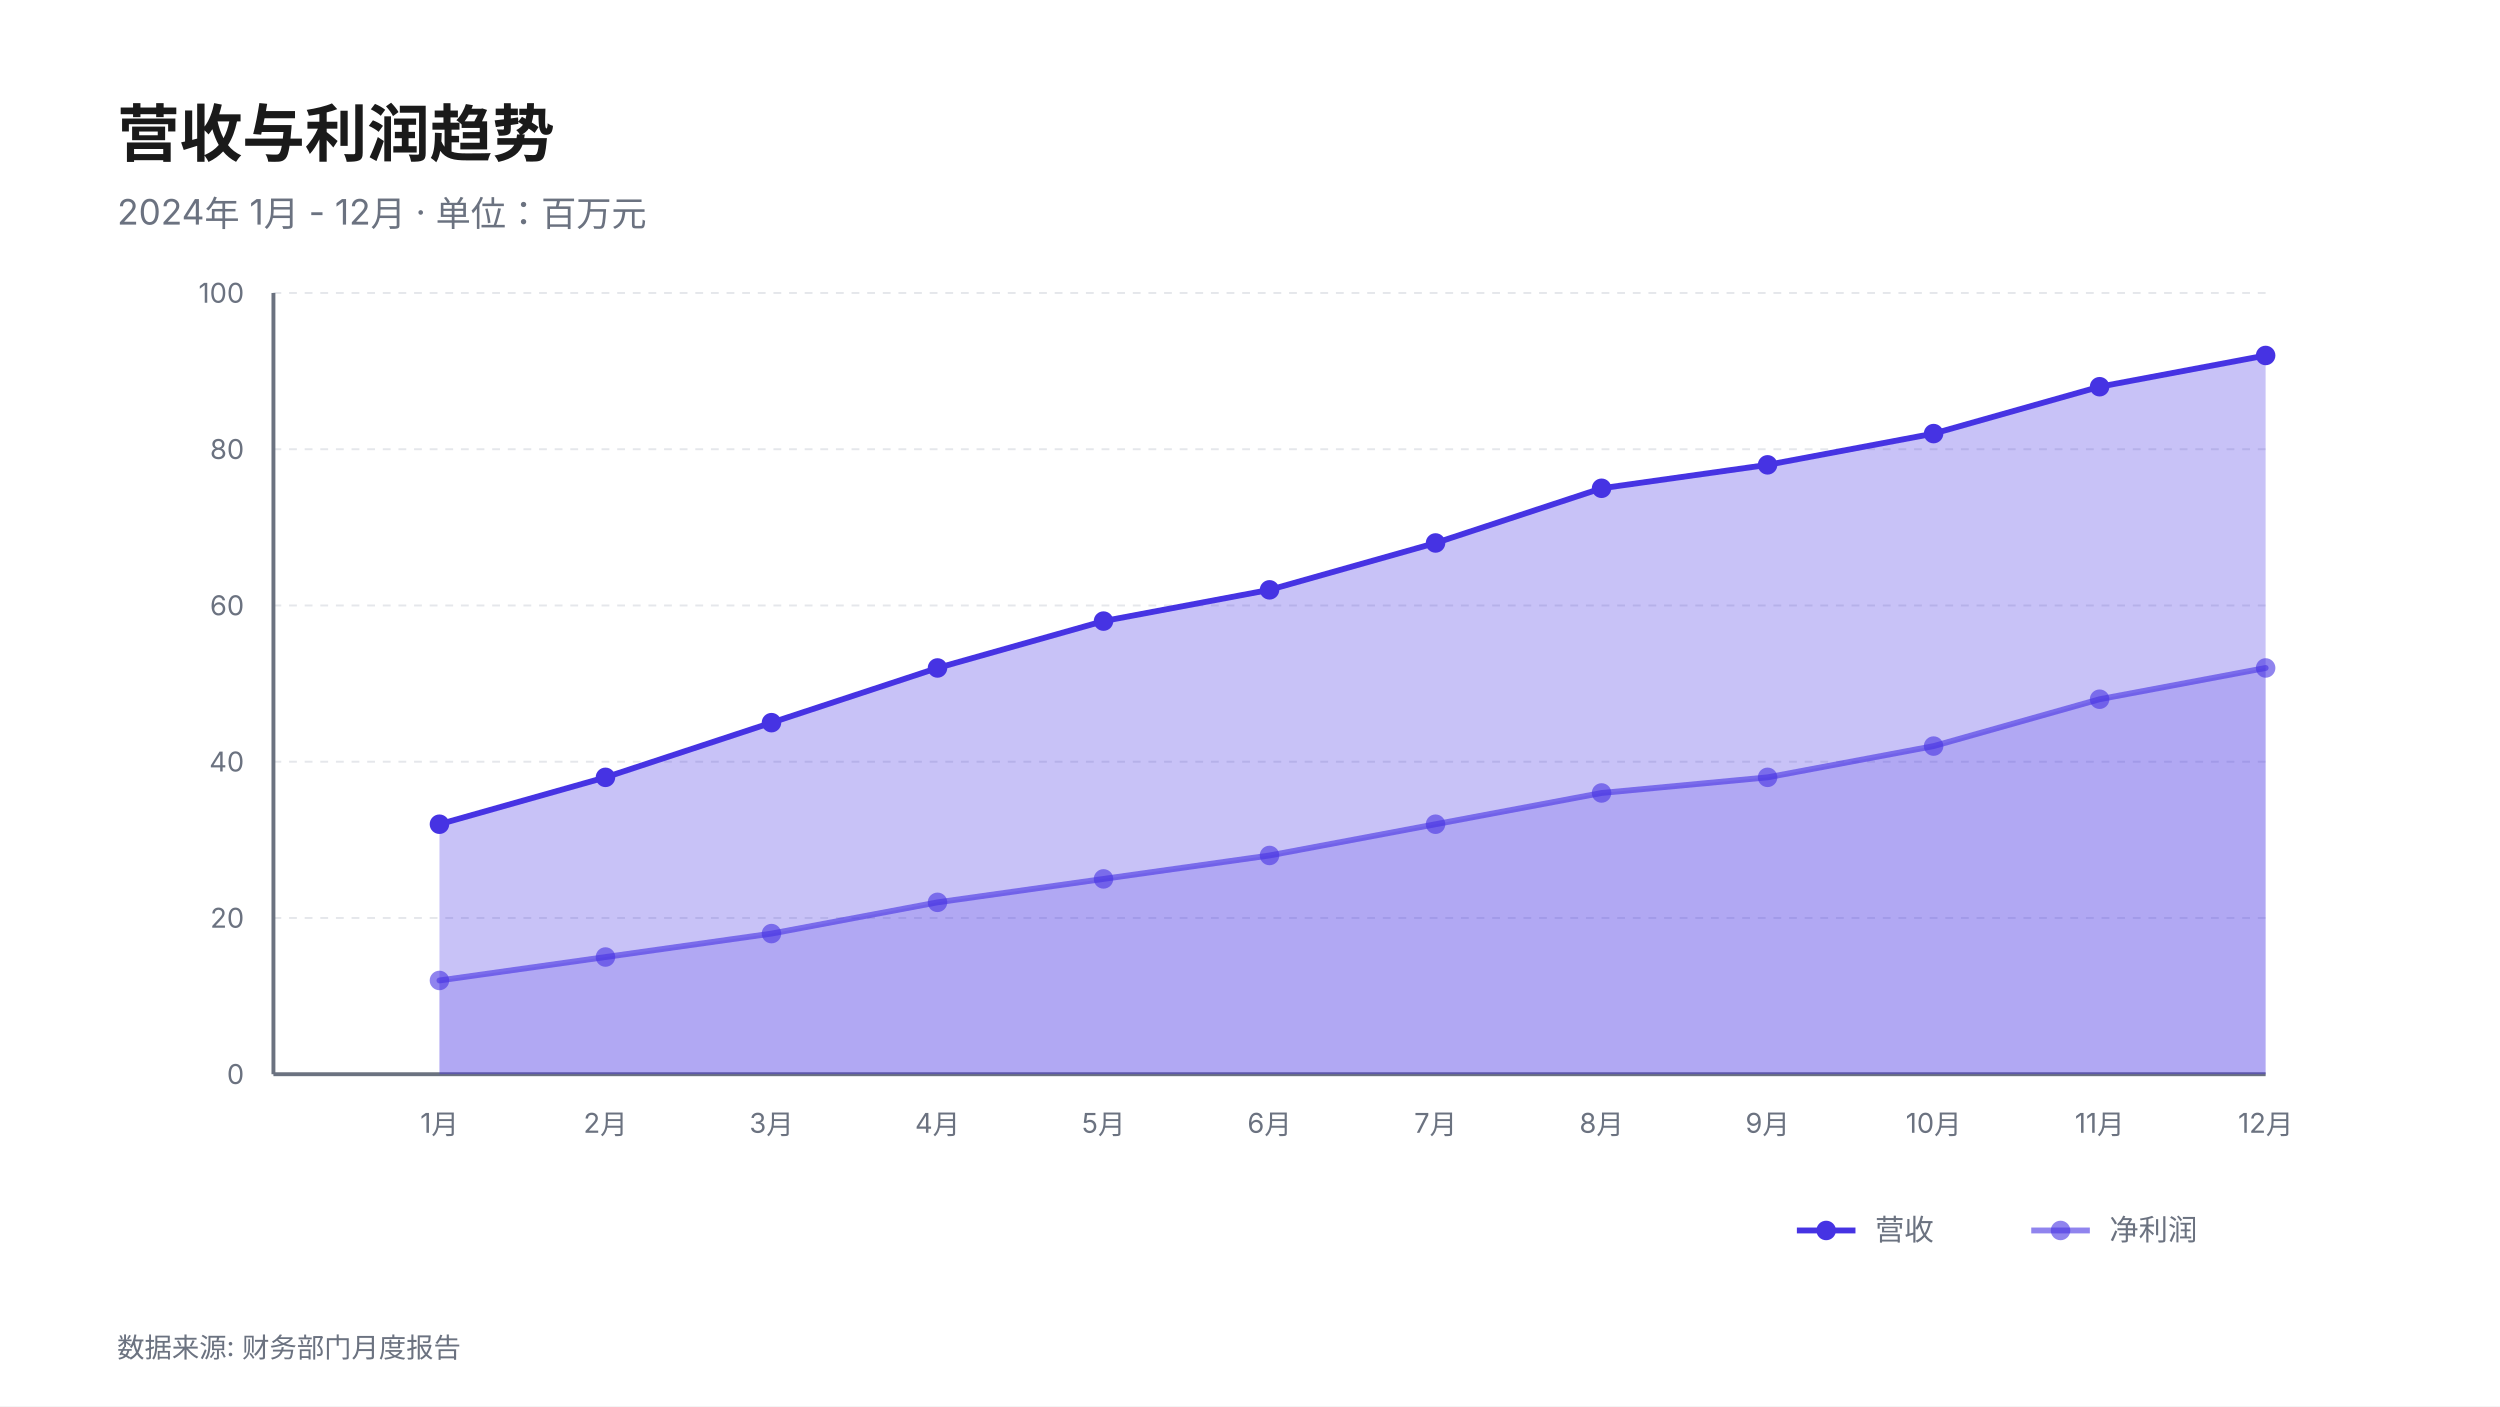
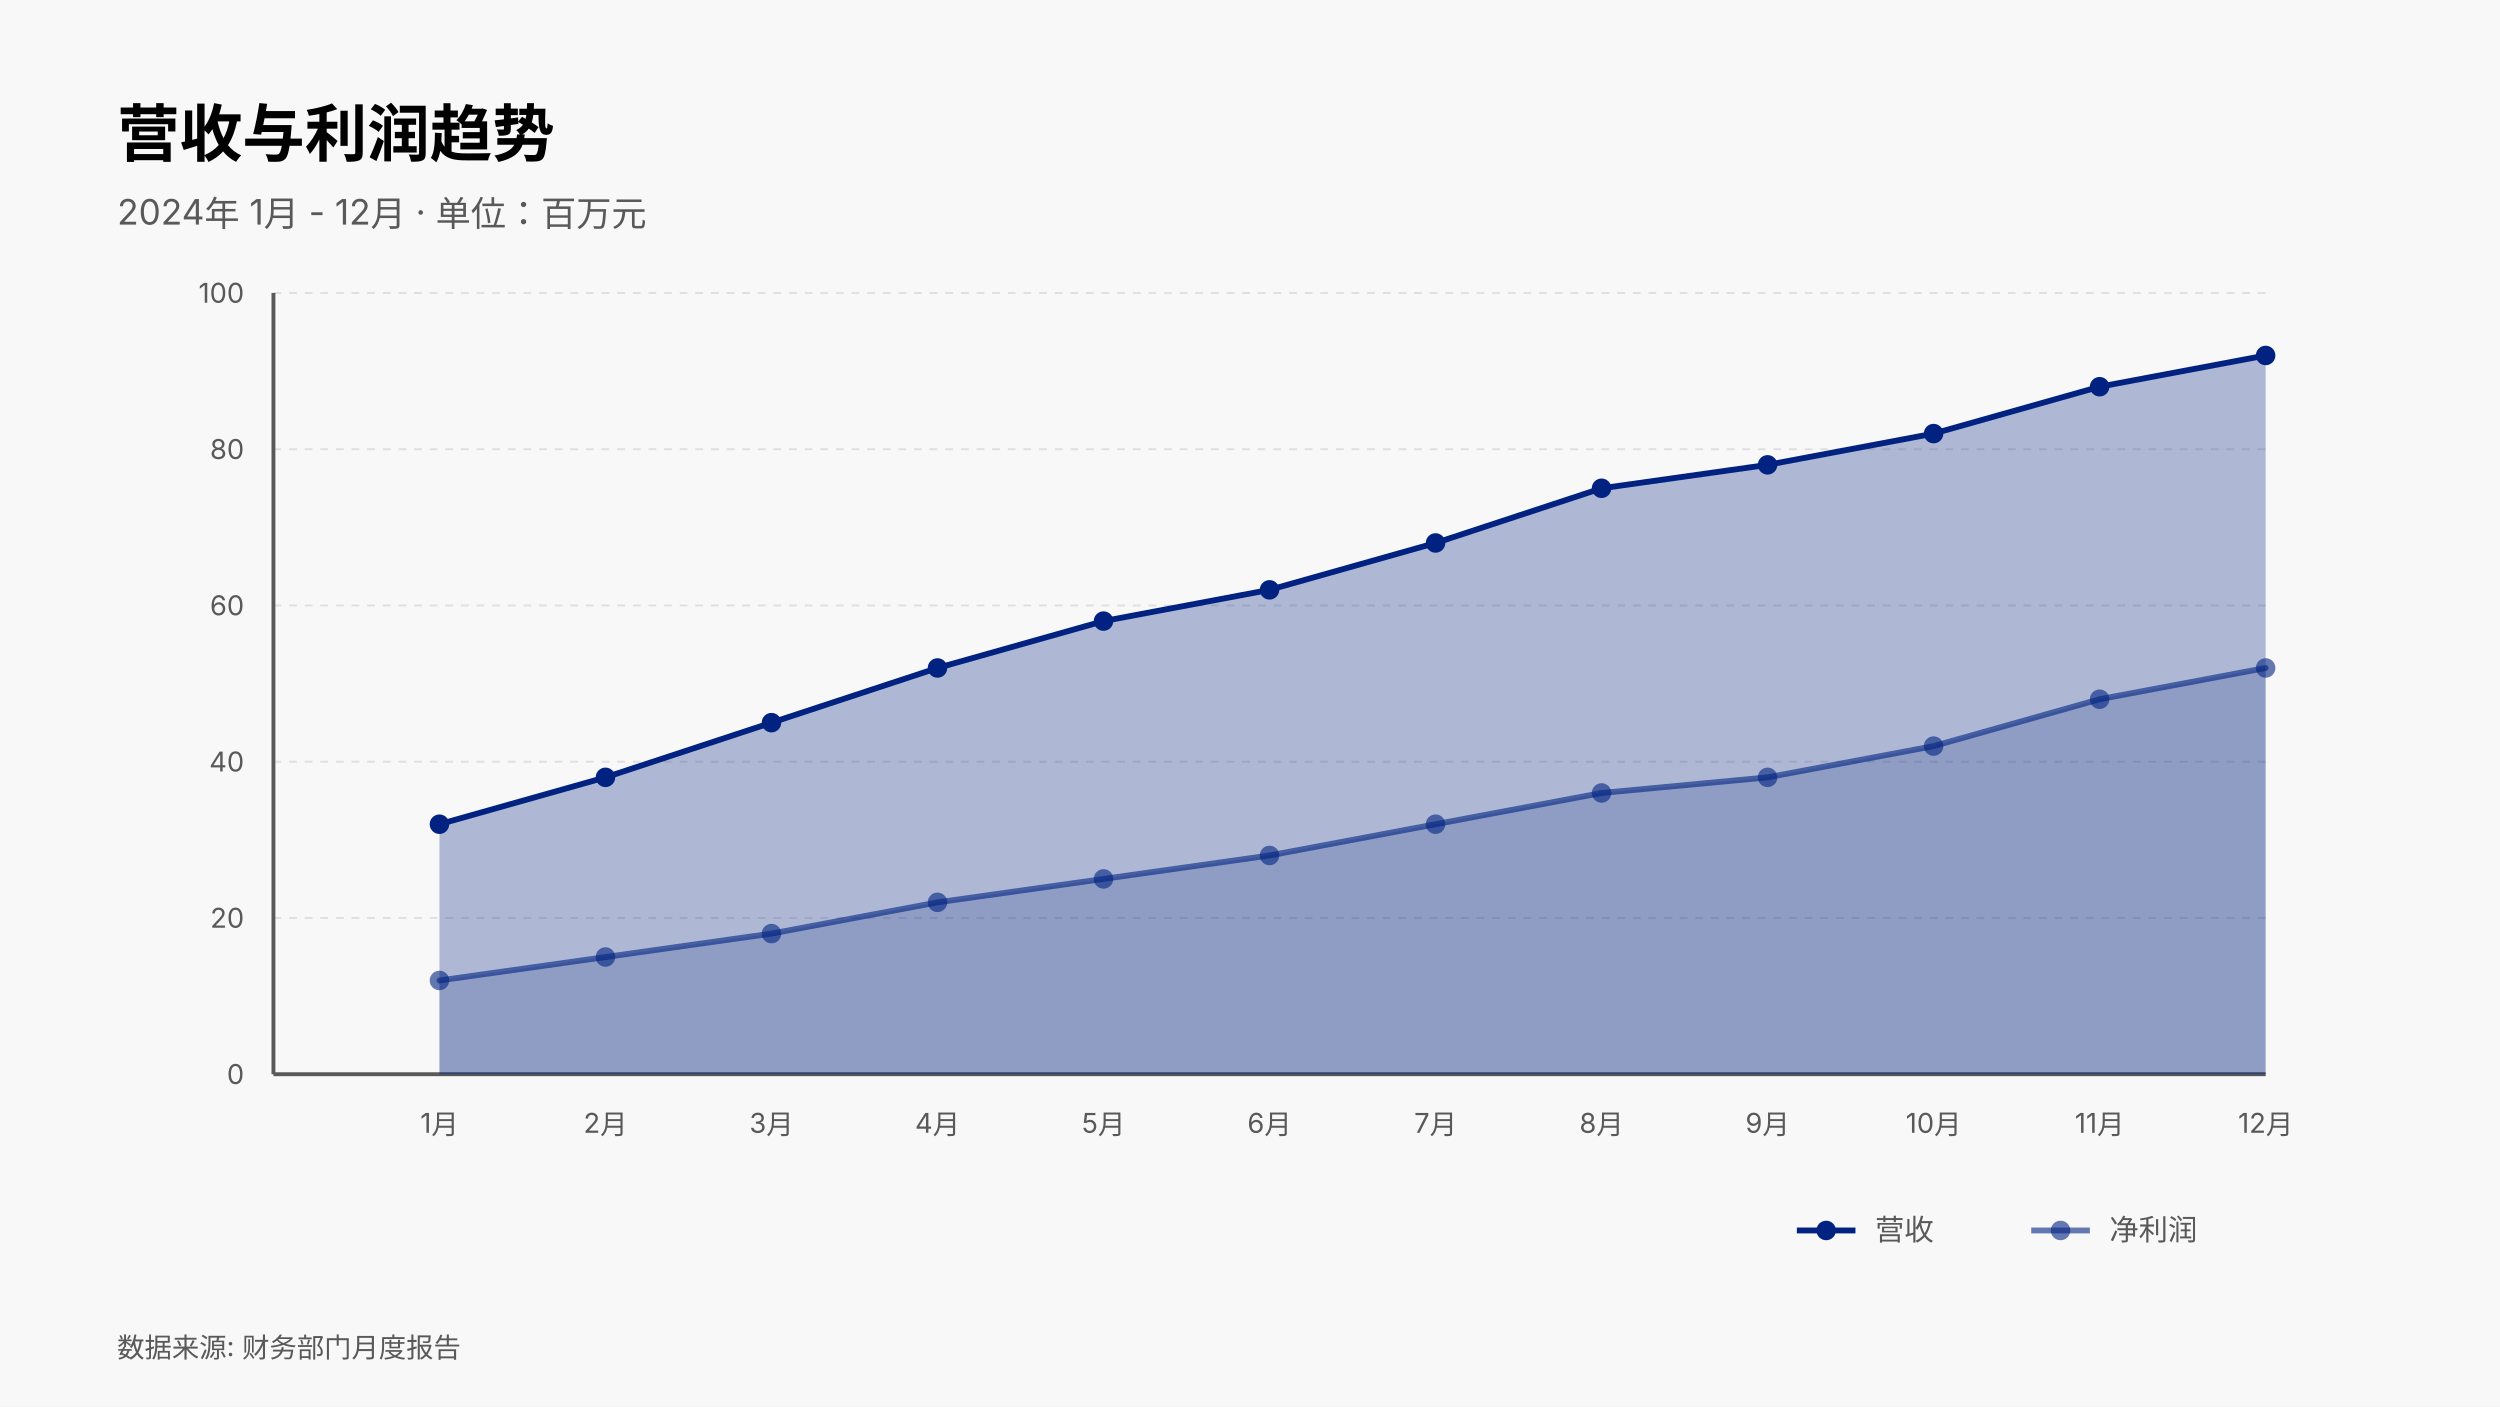
<svg xmlns="http://www.w3.org/2000/svg" viewBox="0 0 1280 720" width="1280" height="720">
  <defs>
        
        
        
        
        
        
        
        
        
        
        
        
    </defs>
-   <rect width="1280" height="720" fill="#FFFFFF" />
-   <text x="60" y="80" font-family="-apple-system, BlinkMacSystemFont, 'Segoe UI', sans-serif" font-size="32" font-weight="bold" fill="#1A1A1A">
+   <rect width="1280" height="720" fill="#F8F8F8" />
+   <text x="60" y="80" font-family="-apple-system, BlinkMacSystemFont, 'Segoe UI', sans-serif" font-size="32" font-weight="bold" fill="#000000">
    <tspan>营收与利润趋势</tspan>
  </text>
-   <text x="60" y="115" font-family="-apple-system, BlinkMacSystemFont, 'Segoe UI', sans-serif" font-size="18" fill="#6B7280">
+   <text x="60" y="115" font-family="-apple-system, BlinkMacSystemFont, 'Segoe UI', sans-serif" font-size="18" fill="#595959">
    <tspan>2024年 1月 - 12月 · 单位：百万元</tspan>
  </text>
  <g id="chartArea">
-     <line x1="140" y1="550" x2="1160" y2="550" stroke="#E5E7EB" stroke-width="1" stroke-dasharray="4,4" />
-     <line x1="140" y1="470" x2="1160" y2="470" stroke="#E5E7EB" stroke-width="1" stroke-dasharray="4,4" />
-     <line x1="140" y1="390" x2="1160" y2="390" stroke="#E5E7EB" stroke-width="1" stroke-dasharray="4,4" />
-     <line x1="140" y1="310" x2="1160" y2="310" stroke="#E5E7EB" stroke-width="1" stroke-dasharray="4,4" />
-     <line x1="140" y1="230" x2="1160" y2="230" stroke="#E5E7EB" stroke-width="1" stroke-dasharray="4,4" />
-     <line x1="140" y1="150" x2="1160" y2="150" stroke="#E5E7EB" stroke-width="1" stroke-dasharray="4,4" />
-     <text x="125" y="555" font-family="-apple-system, BlinkMacSystemFont, 'Segoe UI', sans-serif" font-size="14" fill="#6B7280" text-anchor="end">
+     <line x1="140" y1="550" x2="1160" y2="550" stroke="#DFDFDF" stroke-width="1" stroke-dasharray="4,4" />
+     <line x1="140" y1="470" x2="1160" y2="470" stroke="#DFDFDF" stroke-width="1" stroke-dasharray="4,4" />
+     <line x1="140" y1="390" x2="1160" y2="390" stroke="#DFDFDF" stroke-width="1" stroke-dasharray="4,4" />
+     <line x1="140" y1="310" x2="1160" y2="310" stroke="#DFDFDF" stroke-width="1" stroke-dasharray="4,4" />
+     <line x1="140" y1="230" x2="1160" y2="230" stroke="#DFDFDF" stroke-width="1" stroke-dasharray="4,4" />
+     <line x1="140" y1="150" x2="1160" y2="150" stroke="#DFDFDF" stroke-width="1" stroke-dasharray="4,4" />
+     <text x="125" y="555" font-family="-apple-system, BlinkMacSystemFont, 'Segoe UI', sans-serif" font-size="14" fill="#595959" text-anchor="end">
      <tspan>0</tspan>
    </text>
-     <text x="125" y="475" font-family="-apple-system, BlinkMacSystemFont, 'Segoe UI', sans-serif" font-size="14" fill="#6B7280" text-anchor="end">
+     <text x="125" y="475" font-family="-apple-system, BlinkMacSystemFont, 'Segoe UI', sans-serif" font-size="14" fill="#595959" text-anchor="end">
      <tspan>20</tspan>
    </text>
-     <text x="125" y="395" font-family="-apple-system, BlinkMacSystemFont, 'Segoe UI', sans-serif" font-size="14" fill="#6B7280" text-anchor="end">
+     <text x="125" y="395" font-family="-apple-system, BlinkMacSystemFont, 'Segoe UI', sans-serif" font-size="14" fill="#595959" text-anchor="end">
      <tspan>40</tspan>
    </text>
-     <text x="125" y="315" font-family="-apple-system, BlinkMacSystemFont, 'Segoe UI', sans-serif" font-size="14" fill="#6B7280" text-anchor="end">
+     <text x="125" y="315" font-family="-apple-system, BlinkMacSystemFont, 'Segoe UI', sans-serif" font-size="14" fill="#595959" text-anchor="end">
      <tspan>60</tspan>
    </text>
-     <text x="125" y="235" font-family="-apple-system, BlinkMacSystemFont, 'Segoe UI', sans-serif" font-size="14" fill="#6B7280" text-anchor="end">
+     <text x="125" y="235" font-family="-apple-system, BlinkMacSystemFont, 'Segoe UI', sans-serif" font-size="14" fill="#595959" text-anchor="end">
      <tspan>80</tspan>
    </text>
-     <text x="125" y="155" font-family="-apple-system, BlinkMacSystemFont, 'Segoe UI', sans-serif" font-size="14" fill="#6B7280" text-anchor="end">
+     <text x="125" y="155" font-family="-apple-system, BlinkMacSystemFont, 'Segoe UI', sans-serif" font-size="14" fill="#595959" text-anchor="end">
      <tspan>100</tspan>
    </text>
-     <line x1="140" y1="150" x2="140" y2="550" stroke="#6B7280" stroke-width="2" />
-     <line x1="140" y1="550" x2="1160" y2="550" stroke="#6B7280" stroke-width="2" />
-     <text x="225" y="580" font-family="-apple-system, BlinkMacSystemFont, 'Segoe UI', sans-serif" font-size="14" fill="#6B7280" text-anchor="middle">
+     <line x1="140" y1="150" x2="140" y2="550" stroke="#595959" stroke-width="2" />
+     <line x1="140" y1="550" x2="1160" y2="550" stroke="#595959" stroke-width="2" />
+     <text x="225" y="580" font-family="-apple-system, BlinkMacSystemFont, 'Segoe UI', sans-serif" font-size="14" fill="#595959" text-anchor="middle">
      <tspan>1月</tspan>
    </text>
-     <text x="310" y="580" font-family="-apple-system, BlinkMacSystemFont, 'Segoe UI', sans-serif" font-size="14" fill="#6B7280" text-anchor="middle">
+     <text x="310" y="580" font-family="-apple-system, BlinkMacSystemFont, 'Segoe UI', sans-serif" font-size="14" fill="#595959" text-anchor="middle">
      <tspan>2月</tspan>
    </text>
-     <text x="395" y="580" font-family="-apple-system, BlinkMacSystemFont, 'Segoe UI', sans-serif" font-size="14" fill="#6B7280" text-anchor="middle">
+     <text x="395" y="580" font-family="-apple-system, BlinkMacSystemFont, 'Segoe UI', sans-serif" font-size="14" fill="#595959" text-anchor="middle">
      <tspan>3月</tspan>
    </text>
-     <text x="480" y="580" font-family="-apple-system, BlinkMacSystemFont, 'Segoe UI', sans-serif" font-size="14" fill="#6B7280" text-anchor="middle">
+     <text x="480" y="580" font-family="-apple-system, BlinkMacSystemFont, 'Segoe UI', sans-serif" font-size="14" fill="#595959" text-anchor="middle">
      <tspan>4月</tspan>
    </text>
-     <text x="565" y="580" font-family="-apple-system, BlinkMacSystemFont, 'Segoe UI', sans-serif" font-size="14" fill="#6B7280" text-anchor="middle">
+     <text x="565" y="580" font-family="-apple-system, BlinkMacSystemFont, 'Segoe UI', sans-serif" font-size="14" fill="#595959" text-anchor="middle">
      <tspan>5月</tspan>
    </text>
-     <text x="650" y="580" font-family="-apple-system, BlinkMacSystemFont, 'Segoe UI', sans-serif" font-size="14" fill="#6B7280" text-anchor="middle">
+     <text x="650" y="580" font-family="-apple-system, BlinkMacSystemFont, 'Segoe UI', sans-serif" font-size="14" fill="#595959" text-anchor="middle">
      <tspan>6月</tspan>
    </text>
-     <text x="735" y="580" font-family="-apple-system, BlinkMacSystemFont, 'Segoe UI', sans-serif" font-size="14" fill="#6B7280" text-anchor="middle">
+     <text x="735" y="580" font-family="-apple-system, BlinkMacSystemFont, 'Segoe UI', sans-serif" font-size="14" fill="#595959" text-anchor="middle">
      <tspan>7月</tspan>
    </text>
-     <text x="820" y="580" font-family="-apple-system, BlinkMacSystemFont, 'Segoe UI', sans-serif" font-size="14" fill="#6B7280" text-anchor="middle">
+     <text x="820" y="580" font-family="-apple-system, BlinkMacSystemFont, 'Segoe UI', sans-serif" font-size="14" fill="#595959" text-anchor="middle">
      <tspan>8月</tspan>
    </text>
-     <text x="905" y="580" font-family="-apple-system, BlinkMacSystemFont, 'Segoe UI', sans-serif" font-size="14" fill="#6B7280" text-anchor="middle">
+     <text x="905" y="580" font-family="-apple-system, BlinkMacSystemFont, 'Segoe UI', sans-serif" font-size="14" fill="#595959" text-anchor="middle">
      <tspan>9月</tspan>
    </text>
-     <text x="990" y="580" font-family="-apple-system, BlinkMacSystemFont, 'Segoe UI', sans-serif" font-size="14" fill="#6B7280" text-anchor="middle">
+     <text x="990" y="580" font-family="-apple-system, BlinkMacSystemFont, 'Segoe UI', sans-serif" font-size="14" fill="#595959" text-anchor="middle">
      <tspan>10月</tspan>
    </text>
-     <text x="1075" y="580" font-family="-apple-system, BlinkMacSystemFont, 'Segoe UI', sans-serif" font-size="14" fill="#6B7280" text-anchor="middle">
+     <text x="1075" y="580" font-family="-apple-system, BlinkMacSystemFont, 'Segoe UI', sans-serif" font-size="14" fill="#595959" text-anchor="middle">
      <tspan>11月</tspan>
    </text>
-     <text x="1160" y="580" font-family="-apple-system, BlinkMacSystemFont, 'Segoe UI', sans-serif" font-size="14" fill="#6B7280" text-anchor="middle">
+     <text x="1160" y="580" font-family="-apple-system, BlinkMacSystemFont, 'Segoe UI', sans-serif" font-size="14" fill="#595959" text-anchor="middle">
      <tspan>12月</tspan>
    </text>
-     <path d="M 225,422 L 310,398 L 395,370 L 480,342 L 565,318 L 650,302 L 735,278 L 820,250 L 905,238 L 990,222 L 1075,198 L 1160,182 L 1160,550 L 225,550 Z" fill="#4633E3" opacity="0.3" />
-     <polyline points="225,422 310,398 395,370 480,342 565,318 650,302 735,278 820,250 905,238 990,222 1075,198 1160,182" fill="none" stroke="#4633E3" stroke-width="3" stroke-linecap="round" stroke-linejoin="round" />
-     <circle cx="225" cy="422" r="5" fill="#4633E3" />
-     <circle cx="310" cy="398" r="5" fill="#4633E3" />
-     <circle cx="395" cy="370" r="5" fill="#4633E3" />
-     <circle cx="480" cy="342" r="5" fill="#4633E3" />
-     <circle cx="565" cy="318" r="5" fill="#4633E3" />
-     <circle cx="650" cy="302" r="5" fill="#4633E3" />
-     <circle cx="735" cy="278" r="5" fill="#4633E3" />
-     <circle cx="820" cy="250" r="5" fill="#4633E3" />
-     <circle cx="905" cy="238" r="5" fill="#4633E3" />
-     <circle cx="990" cy="222" r="5" fill="#4633E3" />
-     <circle cx="1075" cy="198" r="5" fill="#4633E3" />
-     <circle cx="1160" cy="182" r="5" fill="#4633E3" />
-     <path d="M 225,502 L 310,490 L 395,478 L 480,462 L 565,450 L 650,438 L 735,422 L 820,406 L 905,398 L 990,382 L 1075,358 L 1160,342 L 1160,550 L 225,550 Z" fill="#4633E3" fill-opacity="0.6" opacity="0.3" />
-     <polyline points="225,502 310,490 395,478 480,462 565,450 650,438 735,422 820,406 905,398 990,382 1075,358 1160,342" fill="none" stroke="#4633E3" stroke-opacity="0.6" stroke-width="3" stroke-linecap="round" stroke-linejoin="round" />
-     <circle cx="225" cy="502" r="5" fill="#4633E3" fill-opacity="0.6" />
-     <circle cx="310" cy="490" r="5" fill="#4633E3" fill-opacity="0.6" />
-     <circle cx="395" cy="478" r="5" fill="#4633E3" fill-opacity="0.6" />
-     <circle cx="480" cy="462" r="5" fill="#4633E3" fill-opacity="0.6" />
-     <circle cx="565" cy="450" r="5" fill="#4633E3" fill-opacity="0.6" />
-     <circle cx="650" cy="438" r="5" fill="#4633E3" fill-opacity="0.6" />
-     <circle cx="735" cy="422" r="5" fill="#4633E3" fill-opacity="0.6" />
-     <circle cx="820" cy="406" r="5" fill="#4633E3" fill-opacity="0.6" />
-     <circle cx="905" cy="398" r="5" fill="#4633E3" fill-opacity="0.6" />
-     <circle cx="990" cy="382" r="5" fill="#4633E3" fill-opacity="0.6" />
-     <circle cx="1075" cy="358" r="5" fill="#4633E3" fill-opacity="0.6" />
-     <circle cx="1160" cy="342" r="5" fill="#4633E3" fill-opacity="0.6" />
+     <path d="M 225,422 L 310,398 L 395,370 L 480,342 L 565,318 L 650,302 L 735,278 L 820,250 L 905,238 L 990,222 L 1075,198 L 1160,182 L 1160,550 L 225,550 Z" fill="#012281" opacity="0.3" />
+     <polyline points="225,422 310,398 395,370 480,342 565,318 650,302 735,278 820,250 905,238 990,222 1075,198 1160,182" fill="none" stroke="#012281" stroke-width="3" stroke-linecap="round" stroke-linejoin="round" />
+     <circle cx="225" cy="422" r="5" fill="#012281" />
+     <circle cx="310" cy="398" r="5" fill="#012281" />
+     <circle cx="395" cy="370" r="5" fill="#012281" />
+     <circle cx="480" cy="342" r="5" fill="#012281" />
+     <circle cx="565" cy="318" r="5" fill="#012281" />
+     <circle cx="650" cy="302" r="5" fill="#012281" />
+     <circle cx="735" cy="278" r="5" fill="#012281" />
+     <circle cx="820" cy="250" r="5" fill="#012281" />
+     <circle cx="905" cy="238" r="5" fill="#012281" />
+     <circle cx="990" cy="222" r="5" fill="#012281" />
+     <circle cx="1075" cy="198" r="5" fill="#012281" />
+     <circle cx="1160" cy="182" r="5" fill="#012281" />
+     <path d="M 225,502 L 310,490 L 395,478 L 480,462 L 565,450 L 650,438 L 735,422 L 820,406 L 905,398 L 990,382 L 1075,358 L 1160,342 L 1160,550 L 225,550 Z" fill="#012281" fill-opacity="0.6" opacity="0.3" />
+     <polyline points="225,502 310,490 395,478 480,462 565,450 650,438 735,422 820,406 905,398 990,382 1075,358 1160,342" fill="none" stroke="#012281" stroke-opacity="0.6" stroke-width="3" stroke-linecap="round" stroke-linejoin="round" />
+     <circle cx="225" cy="502" r="5" fill="#012281" fill-opacity="0.6" />
+     <circle cx="310" cy="490" r="5" fill="#012281" fill-opacity="0.6" />
+     <circle cx="395" cy="478" r="5" fill="#012281" fill-opacity="0.6" />
+     <circle cx="480" cy="462" r="5" fill="#012281" fill-opacity="0.6" />
+     <circle cx="565" cy="450" r="5" fill="#012281" fill-opacity="0.6" />
+     <circle cx="650" cy="438" r="5" fill="#012281" fill-opacity="0.6" />
+     <circle cx="735" cy="422" r="5" fill="#012281" fill-opacity="0.6" />
+     <circle cx="820" cy="406" r="5" fill="#012281" fill-opacity="0.6" />
+     <circle cx="905" cy="398" r="5" fill="#012281" fill-opacity="0.6" />
+     <circle cx="990" cy="382" r="5" fill="#012281" fill-opacity="0.6" />
+     <circle cx="1075" cy="358" r="5" fill="#012281" fill-opacity="0.6" />
+     <circle cx="1160" cy="342" r="5" fill="#012281" fill-opacity="0.6" />
  </g>
  <g id="legend">
-     <line x1="920" y1="630" x2="950" y2="630" stroke="#4633E3" stroke-width="3" />
-     <circle cx="935" cy="630" r="5" fill="#4633E3" />
-     <text x="960" y="635" font-family="-apple-system, BlinkMacSystemFont, 'Segoe UI', sans-serif" font-size="15" fill="#6B7280">
+     <line x1="920" y1="630" x2="950" y2="630" stroke="#012281" stroke-width="3" />
+     <circle cx="935" cy="630" r="5" fill="#012281" />
+     <text x="960" y="635" font-family="-apple-system, BlinkMacSystemFont, 'Segoe UI', sans-serif" font-size="15" fill="#595959">
      <tspan>营收</tspan>
    </text>
-     <line x1="1040" y1="630" x2="1070" y2="630" stroke="#4633E3" stroke-opacity="0.6" stroke-width="3" />
-     <circle cx="1055" cy="630" r="5" fill="#4633E3" fill-opacity="0.6" />
-     <text x="1080" y="635" font-family="-apple-system, BlinkMacSystemFont, 'Segoe UI', sans-serif" font-size="15" fill="#6B7280">
+     <line x1="1040" y1="630" x2="1070" y2="630" stroke="#012281" stroke-opacity="0.6" stroke-width="3" />
+     <circle cx="1055" cy="630" r="5" fill="#012281" fill-opacity="0.6" />
+     <text x="1080" y="635" font-family="-apple-system, BlinkMacSystemFont, 'Segoe UI', sans-serif" font-size="15" fill="#595959">
      <tspan>净利润</tspan>
    </text>
  </g>
-   <text x="60" y="695" font-family="-apple-system, BlinkMacSystemFont, 'Segoe UI', sans-serif" font-size="14" fill="#6B7280">
+   <text x="60" y="695" font-family="-apple-system, BlinkMacSystemFont, 'Segoe UI', sans-serif" font-size="14" fill="#595959">
    <tspan>数据来源: 财务部门月度报告</tspan>
  </text>
</svg>
